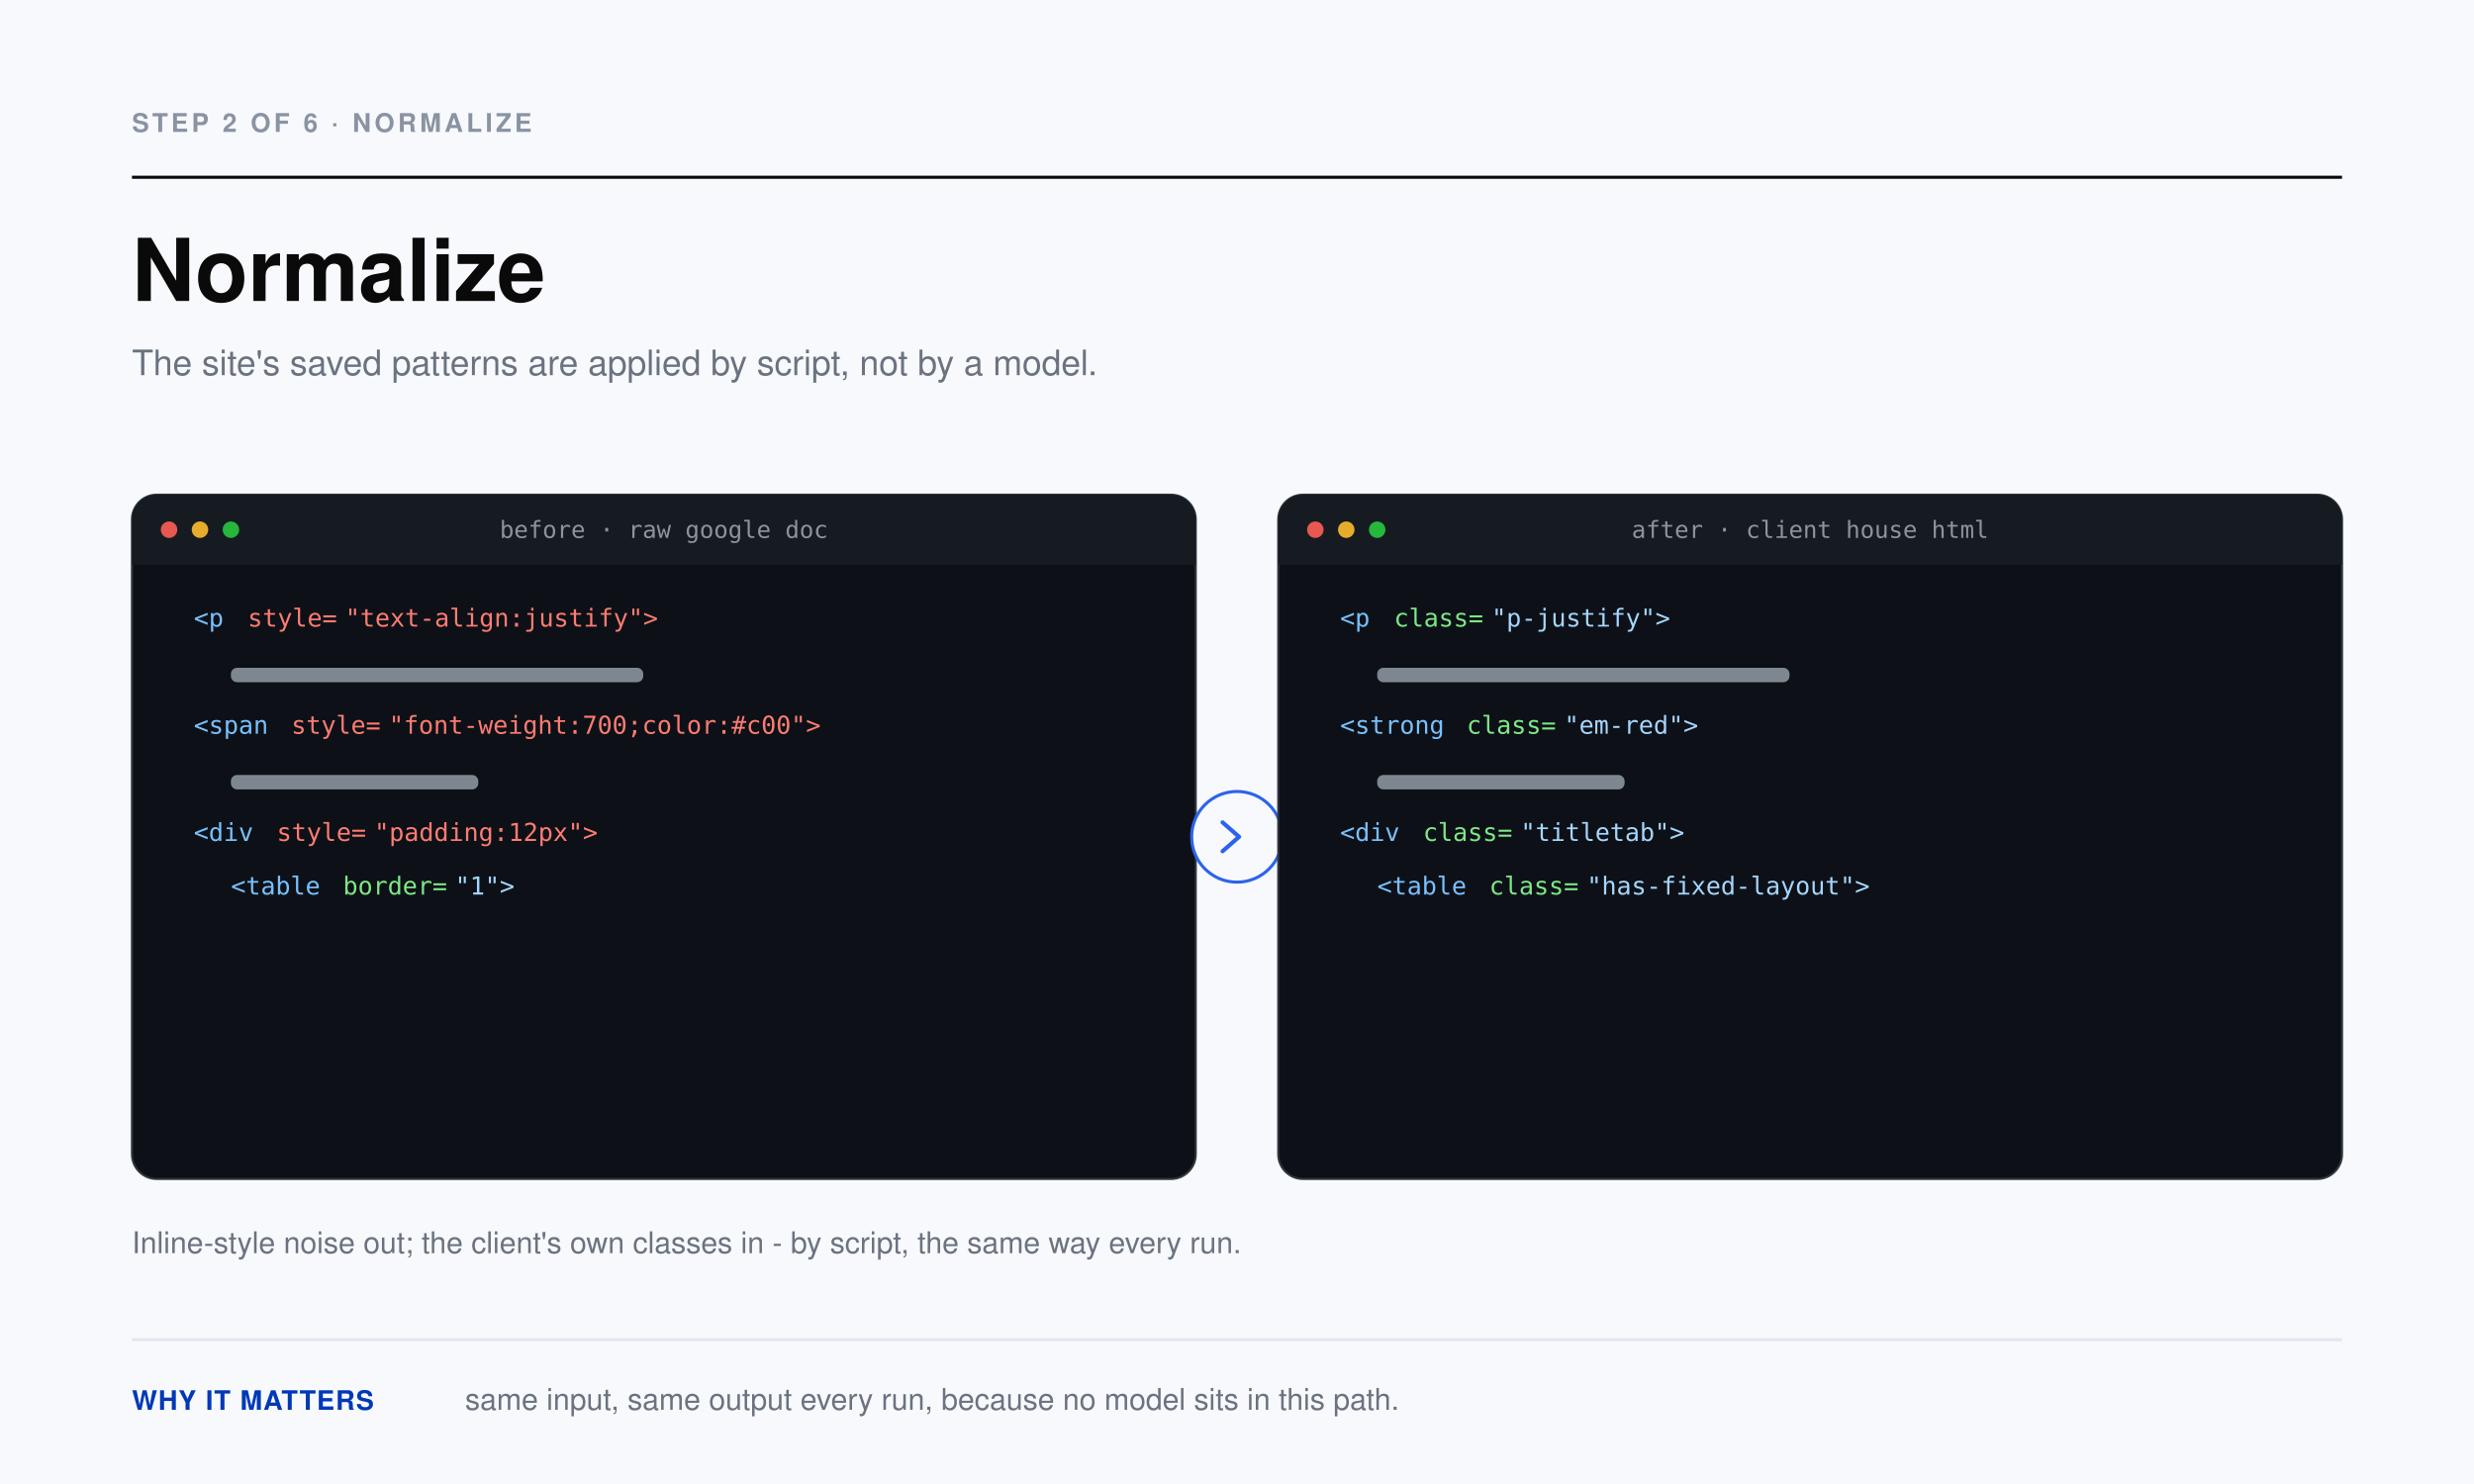
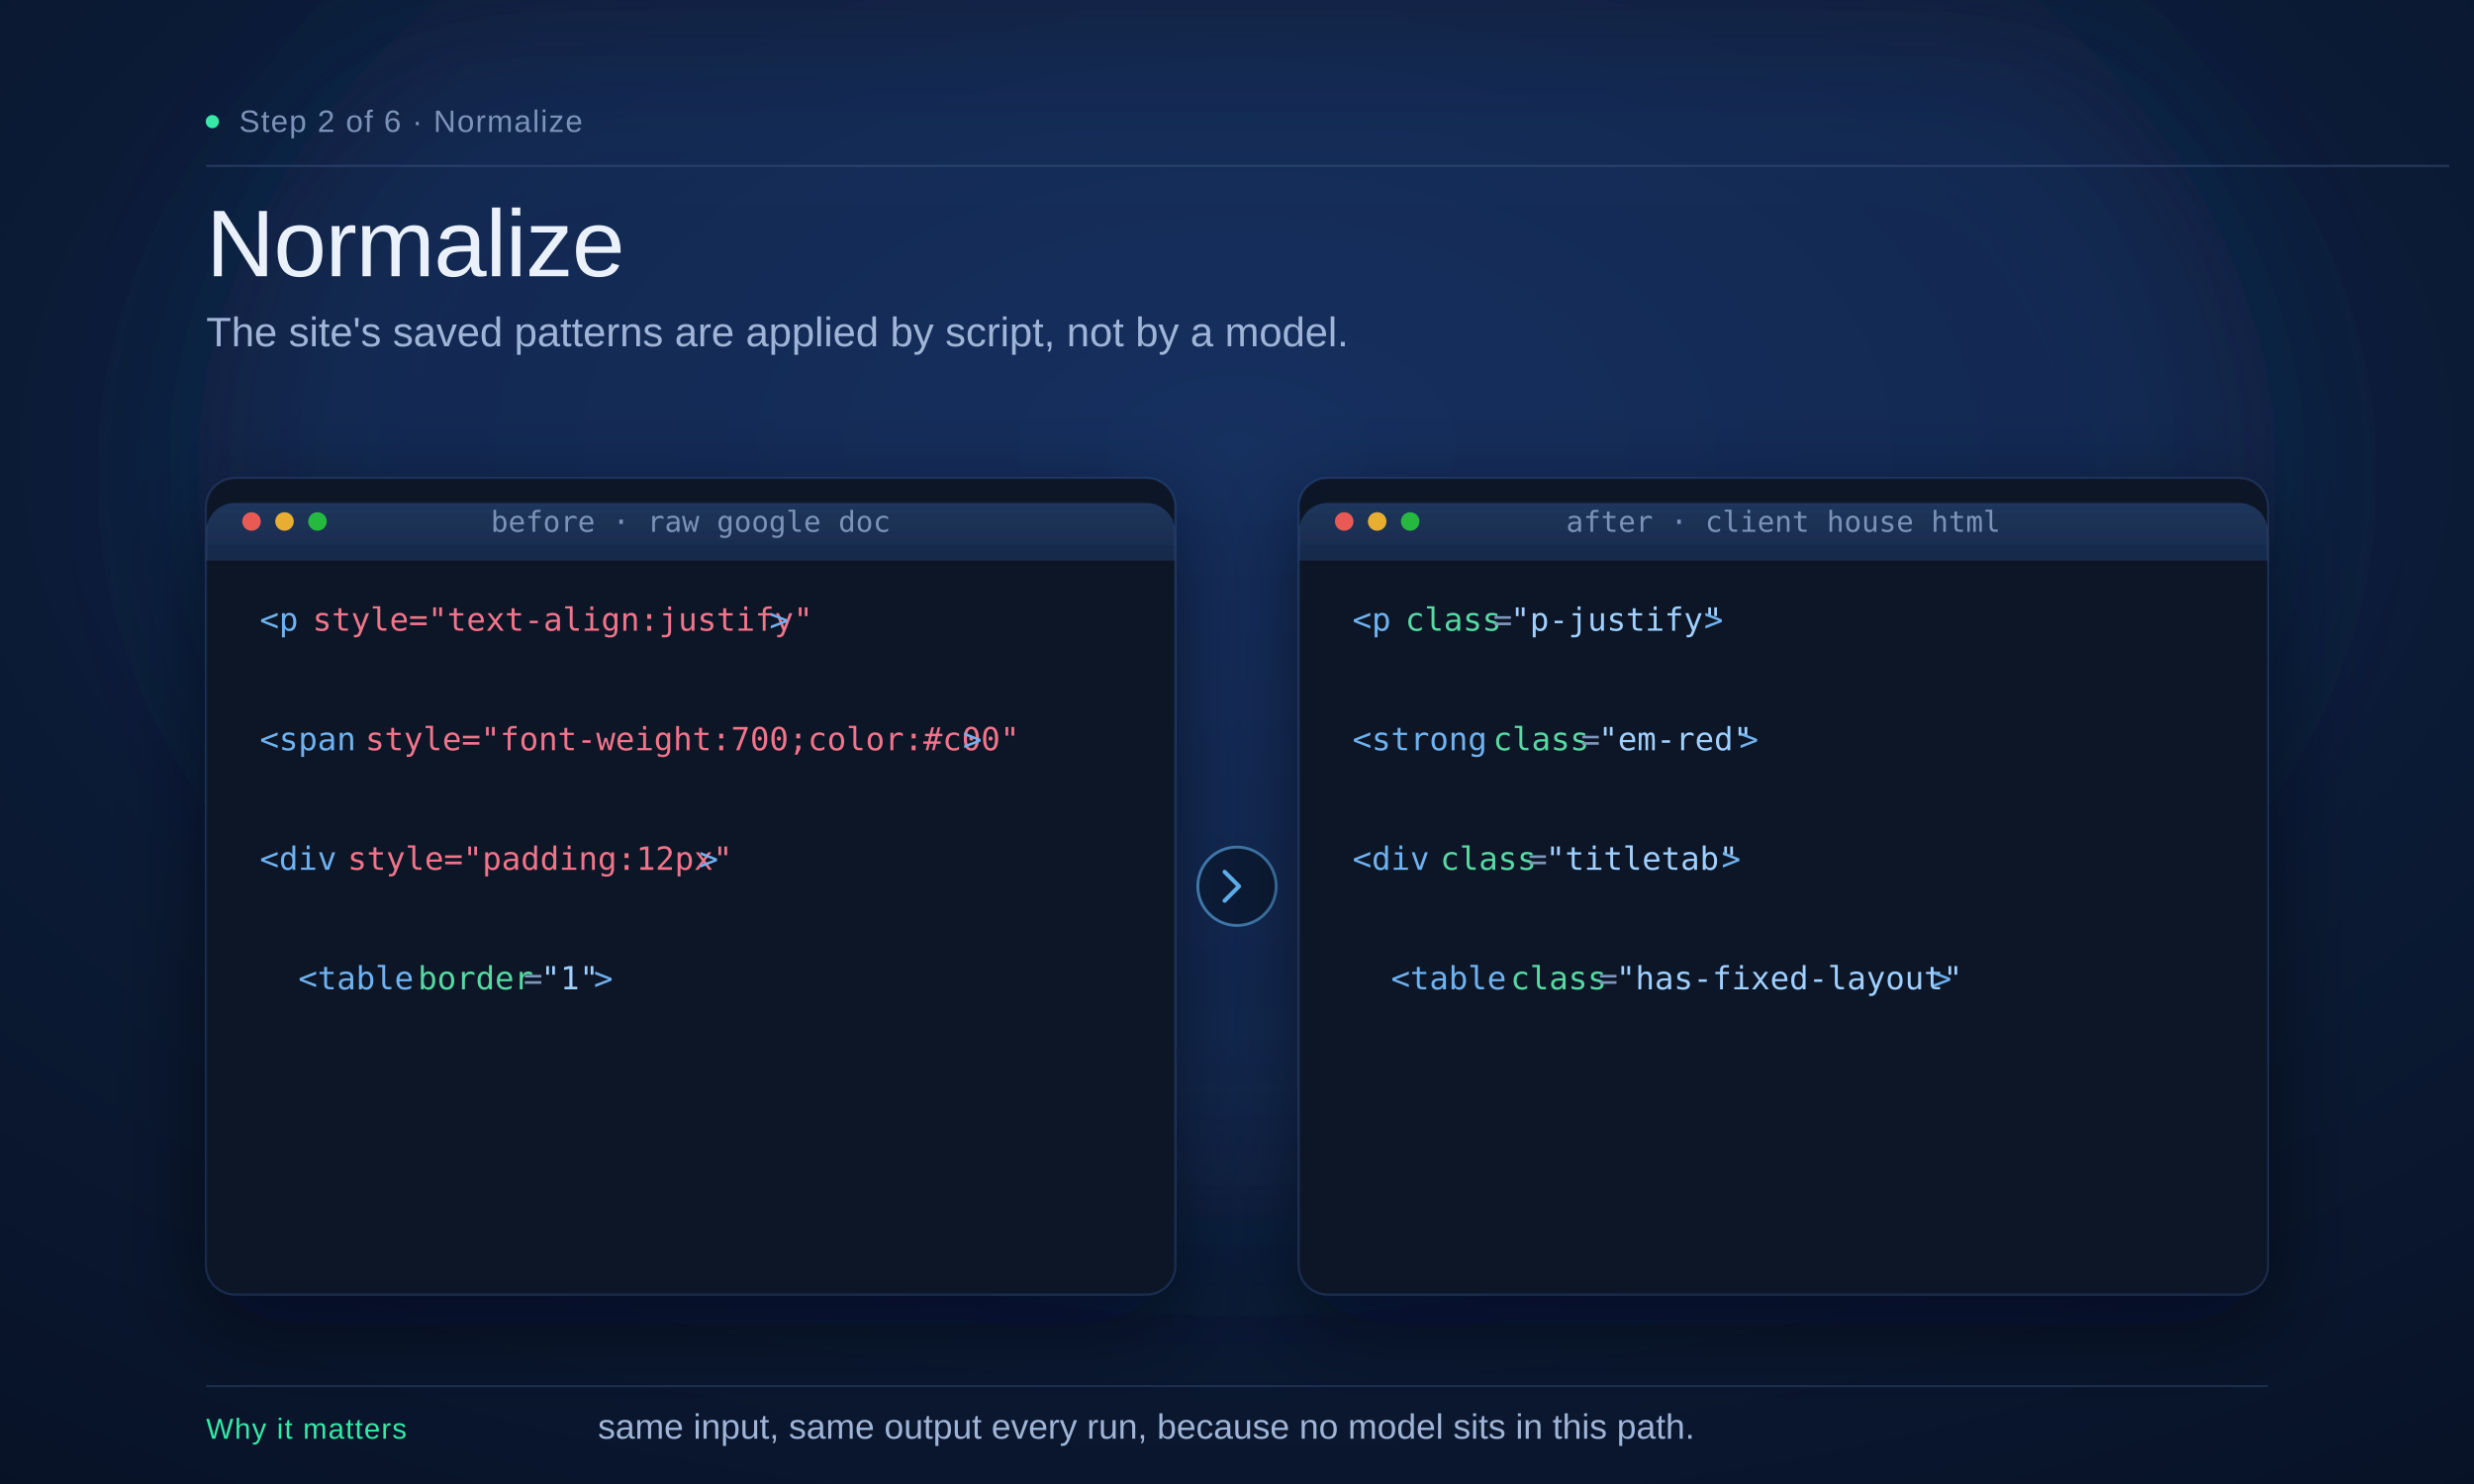
- <svg xmlns="http://www.w3.org/2000/svg" viewBox="0 0 1200 720" role="img" aria-label="Normalize" font-family="Helvetica Neue, Helvetica, Arial, sans-serif">
-   <rect width="1200" height="720" fill="#F7F9FC" />
-   <text x="64" y="64" font-size="12.5" font-weight="700" fill="#8A93A3" letter-spacing="1.6">STEP 2 OF 6  ·  NORMALIZE</text>
-   <line x1="64" y1="86" x2="1136" y2="86" stroke="#0A0A0A" stroke-width="1.5" />
-   <text x="64" y="146" font-size="42" font-weight="800" fill="#0A0A0A">Normalize</text>
-   <text x="64" y="182" font-size="17" font-weight="400" fill="#6B7280">The site's saved patterns are applied by script, not by a model.</text>
-   <rect x="64" y="240" width="516" height="332" rx="12" fill="#0D1117" stroke="#30363D" stroke-width="1" />
-   <path d="M64 274 v-22 a12 12 0 0 1 12 -12 h492 a12 12 0 0 1 12 12 v22 Z" fill="#161B22" />
-   <circle cx="82" cy="257" r="4" fill="#FF5F56" fill-opacity="0.9" />
-   <circle cx="97" cy="257" r="4" fill="#FEBC2E" fill-opacity="0.9" />
-   <circle cx="112" cy="257" r="4" fill="#28C840" fill-opacity="0.9" />
-   <text x="322.0" y="261" font-size="11.5" font-weight="400" fill="#8B949E" text-anchor="middle" font-family="ui-monospace, Consolas, monospace">before · raw google doc</text>
-   <text x="80" y="304" font-size="0" font-weight="400" fill="#3D4149" />
-   <text x="94" y="304" font-size="12" font-weight="400" fill="#79C0FF" font-family="ui-monospace, Consolas, monospace">&lt;p </text>
-   <text x="120.15" y="304" font-size="12" font-weight="400" fill="#FF7B72" font-family="ui-monospace, Consolas, monospace">style=</text>
-   <text x="167.45" y="304" font-size="12" font-weight="400" fill="#FF7B72" font-family="ui-monospace, Consolas, monospace">"text-align:justify"&gt;</text>
-   <text x="80" y="330" font-size="0" font-weight="400" fill="#3D4149" />
-   <rect x="112" y="324" width="200" height="7" rx="3" fill="#8B949E" fill-opacity="0.9" />
-   <text x="80" y="356" font-size="0" font-weight="400" fill="#3D4149" />
-   <text x="94" y="356" font-size="12" font-weight="400" fill="#79C0FF" font-family="ui-monospace, Consolas, monospace">&lt;span </text>
-   <text x="141.3" y="356" font-size="12" font-weight="400" fill="#FF7B72" font-family="ui-monospace, Consolas, monospace">style=</text>
-   <text x="188.6" y="356" font-size="12" font-weight="400" fill="#FF7B72" font-family="ui-monospace, Consolas, monospace">"font-weight:700;color:#c00"&gt;</text>
-   <text x="80" y="382" font-size="0" font-weight="400" fill="#3D4149" />
-   <rect x="112" y="376" width="120" height="7" rx="3" fill="#8B949E" fill-opacity="0.9" />
-   <text x="80" y="408" font-size="0" font-weight="400" fill="#3D4149" />
-   <text x="94" y="408" font-size="12" font-weight="400" fill="#79C0FF" font-family="ui-monospace, Consolas, monospace">&lt;div </text>
-   <text x="134.25" y="408" font-size="12" font-weight="400" fill="#FF7B72" font-family="ui-monospace, Consolas, monospace">style=</text>
-   <text x="181.55" y="408" font-size="12" font-weight="400" fill="#FF7B72" font-family="ui-monospace, Consolas, monospace">"padding:12px"&gt;</text>
-   <text x="80" y="434" font-size="0" font-weight="400" fill="#3D4149" />
-   <text x="112" y="434" font-size="12" font-weight="400" fill="#79C0FF" font-family="ui-monospace, Consolas, monospace">&lt;table </text>
-   <text x="166.35" y="434" font-size="12" font-weight="400" fill="#7EE787" font-family="ui-monospace, Consolas, monospace">border=</text>
-   <text x="220.7" y="434" font-size="12" font-weight="400" fill="#A5D6FF" font-family="ui-monospace, Consolas, monospace">"1"&gt;</text>
-   <circle cx="600" cy="406" r="22" fill="#F7F9FC" stroke="#2C63EC" stroke-width="1.5" />
-   <path d="M593 399 l8 7 l-8 7" fill="none" stroke="#2C63EC" stroke-width="2" stroke-linecap="round" stroke-linejoin="round" />
-   <rect x="620" y="240" width="516" height="332" rx="12" fill="#0D1117" stroke="#30363D" stroke-width="1" />
-   <path d="M620 274 v-22 a12 12 0 0 1 12 -12 h492 a12 12 0 0 1 12 12 v22 Z" fill="#161B22" />
-   <circle cx="638" cy="257" r="4" fill="#FF5F56" fill-opacity="0.9" />
-   <circle cx="653" cy="257" r="4" fill="#FEBC2E" fill-opacity="0.9" />
-   <circle cx="668" cy="257" r="4" fill="#28C840" fill-opacity="0.9" />
-   <text x="878.0" y="261" font-size="11.5" font-weight="400" fill="#8B949E" text-anchor="middle" font-family="ui-monospace, Consolas, monospace">after · client house html</text>
-   <text x="636" y="304" font-size="0" font-weight="400" fill="#3D4149" />
-   <text x="650" y="304" font-size="12" font-weight="400" fill="#79C0FF" font-family="ui-monospace, Consolas, monospace">&lt;p </text>
-   <text x="676.15" y="304" font-size="12" font-weight="400" fill="#7EE787" font-family="ui-monospace, Consolas, monospace">class=</text>
-   <text x="723.45" y="304" font-size="12" font-weight="400" fill="#A5D6FF" font-family="ui-monospace, Consolas, monospace">"p-justify"&gt;</text>
-   <text x="636" y="330" font-size="0" font-weight="400" fill="#3D4149" />
-   <rect x="668" y="324" width="200" height="7" rx="3" fill="#8B949E" fill-opacity="0.9" />
-   <text x="636" y="356" font-size="0" font-weight="400" fill="#3D4149" />
-   <text x="650" y="356" font-size="12" font-weight="400" fill="#79C0FF" font-family="ui-monospace, Consolas, monospace">&lt;strong </text>
-   <text x="711.4" y="356" font-size="12" font-weight="400" fill="#7EE787" font-family="ui-monospace, Consolas, monospace">class=</text>
-   <text x="758.7" y="356" font-size="12" font-weight="400" fill="#A5D6FF" font-family="ui-monospace, Consolas, monospace">"em-red"&gt;</text>
-   <text x="636" y="382" font-size="0" font-weight="400" fill="#3D4149" />
-   <rect x="668" y="376" width="120" height="7" rx="3" fill="#8B949E" fill-opacity="0.9" />
-   <text x="636" y="408" font-size="0" font-weight="400" fill="#3D4149" />
-   <text x="650" y="408" font-size="12" font-weight="400" fill="#79C0FF" font-family="ui-monospace, Consolas, monospace">&lt;div </text>
-   <text x="690.25" y="408" font-size="12" font-weight="400" fill="#7EE787" font-family="ui-monospace, Consolas, monospace">class=</text>
-   <text x="737.55" y="408" font-size="12" font-weight="400" fill="#A5D6FF" font-family="ui-monospace, Consolas, monospace">"titletab"&gt;</text>
-   <text x="636" y="434" font-size="0" font-weight="400" fill="#3D4149" />
-   <text x="668" y="434" font-size="12" font-weight="400" fill="#79C0FF" font-family="ui-monospace, Consolas, monospace">&lt;table </text>
-   <text x="722.35" y="434" font-size="12" font-weight="400" fill="#7EE787" font-family="ui-monospace, Consolas, monospace">class=</text>
-   <text x="769.65" y="434" font-size="12" font-weight="400" fill="#A5D6FF" font-family="ui-monospace, Consolas, monospace">"has-fixed-layout"&gt;</text>
-   <text x="64" y="608" font-size="14.5" font-weight="400" fill="#6B7280">Inline-style noise out; the client's own classes in - by script, the same way every run.</text>
-   <line x1="64" y1="650" x2="1136" y2="650" stroke="#E1E7F0" stroke-width="1.5" />
-   <text x="64" y="684" font-size="13" font-weight="800" fill="#0038B8" letter-spacing="0.5">WHY IT MATTERS</text>
-   <text x="225.6" y="684" font-size="14.5" font-weight="400" fill="#6B7280">same input, same output every run, because no model sits in this path.</text>
+ <svg xmlns="http://www.w3.org/2000/svg" viewBox="0 0 1200 720" font-family="Segoe UI, Helvetica Neue, Arial, sans-serif">
+   <defs>
+     <radialGradient id="fbg" cx="0.5" cy="0.30" r="1.05">
+       <stop offset="0" stop-color="#12294F" />
+       <stop offset="0.5" stop-color="#0B1A34" />
+       <stop offset="1" stop-color="#060E20" />
+     </radialGradient>
+     <linearGradient id="panel" x1="0" y1="0" x2="0.3" y2="1">
+       <stop offset="0" stop-color="#132848" stop-opacity="0.9" />
+       <stop offset="1" stop-color="#0C1B34" stop-opacity="0.9" />
+     </linearGradient>
+     <linearGradient id="ptop" x1="0" y1="0" x2="0" y2="1">
+       <stop offset="0" stop-color="#FFFFFF" stop-opacity="0.06" />
+       <stop offset="1" stop-color="#FFFFFF" stop-opacity="0" />
+     </linearGradient>
+     <linearGradient id="edtop" x1="0" y1="0" x2="0" y2="1">
+       <stop offset="0" stop-color="#20365C" />
+       <stop offset="1" stop-color="#16294A" />
+     </linearGradient>
+     <linearGradient id="grn" x1="0" y1="0" x2="1" y2="1">
+       <stop offset="0" stop-color="#2AC6F0" />
+       <stop offset="0.55" stop-color="#2E8FEE" />
+       <stop offset="1" stop-color="#35EAA6" />
+     </linearGradient>
+     <filter id="psh" x="-30%" y="-30%" width="160%" height="180%">
+       <feDropShadow dx="0" dy="14" stdDeviation="22" flood-color="#03060F" flood-opacity="0.5" />
+     </filter>
+     <filter id="fsoft" x="-70%" y="-70%" width="240%" height="240%">
+       <feGaussianBlur stdDeviation="46" />
+     </filter>
+     <filter id="fglow" x="-80%" y="-80%" width="260%" height="260%">
+       <feGaussianBlur stdDeviation="5" />
+     </filter>
+   </defs>
+   <rect width="1200" height="720" fill="url(#fbg)" />
+   <ellipse cx="600.0" cy="230.4" rx="504.0" ry="360.0" fill="#1B4488" fill-opacity="0.28" filter="url(#fsoft)" />
+   <circle cx="103" cy="59" r="3.2" fill="#35EAA6" />
+   <text x="116.0" y="64.0" font-size="15" font-weight="400" fill="#7C93B8" fill-opacity="1.0" letter-spacing="0.6" font-family="Segoe UI, Helvetica Neue, Arial, sans-serif">Step 2 of 6 · Normalize</text>
+   <rect x="100" y="80" width="1088" height="1" fill="#3A527E" fill-opacity="0.55" />
+   <text x="100.0" y="134.0" font-size="46" font-weight="300" fill="#EAF1FB" fill-opacity="1.0" letter-spacing="-0.5" font-family="Segoe UI, Helvetica Neue, Arial, sans-serif">Normalize</text>
+   <text x="100.0" y="168.0" font-size="20" font-weight="400" fill="#9FB4D6" fill-opacity="1.0" font-family="Segoe UI, Helvetica Neue, Arial, sans-serif">The site's saved patterns are applied by script, not by a model.</text>
+   <g filter="url(#psh)">
+     <rect x="100" y="232" width="470" height="396" rx="14" fill="#0A1326" />
+     <path d="M100 272 v-14 a14 14 0 0 1 14 -14 h442 a14 14 0 0 1 14 14 v14 Z" fill="url(#edtop)" />
+     <rect x="100" y="232" width="470" height="396" rx="14" fill="none" stroke="#4E74B4" stroke-opacity="0.22" stroke-width="1.1" />
+     <circle cx="122" cy="253" r="4.5" fill="#FF5F56" fill-opacity="0.9" />
+     <circle cx="138" cy="253" r="4.5" fill="#FEBC2E" fill-opacity="0.9" />
+     <circle cx="154" cy="253" r="4.5" fill="#28C840" fill-opacity="0.9" />
+     <text x="335.0" y="258.0" font-size="14" font-weight="400" fill="#7C93B8" fill-opacity="1.0" text-anchor="middle" font-family="Consolas, ui-monospace, Menlo, monospace">before · raw google doc</text>
+   </g>
+   <text x="126.0" y="306.0" font-size="15.5" fill="#6FB2F0" font-family="Consolas, ui-monospace, Menlo, monospace" xml:space="preserve">&lt;p </text>
+   <text x="151.6" y="306.0" font-size="15.5" fill="#F2748A" font-family="Consolas, ui-monospace, Menlo, monospace" xml:space="preserve">style="text-align:justify"</text>
+   <text x="373.2" y="306.0" font-size="15.5" fill="#6FB2F0" font-family="Consolas, ui-monospace, Menlo, monospace" xml:space="preserve">&gt;</text>
+   <text x="126.0" y="364.0" font-size="15.5" fill="#6FB2F0" font-family="Consolas, ui-monospace, Menlo, monospace" xml:space="preserve">&lt;span </text>
+   <text x="177.2" y="364.0" font-size="15.5" fill="#F2748A" font-family="Consolas, ui-monospace, Menlo, monospace" xml:space="preserve">style="font-weight:700;color:#c00"</text>
+   <text x="467.0" y="364.0" font-size="15.5" fill="#6FB2F0" font-family="Consolas, ui-monospace, Menlo, monospace" xml:space="preserve">&gt;</text>
+   <text x="126.0" y="422.0" font-size="15.5" fill="#6FB2F0" font-family="Consolas, ui-monospace, Menlo, monospace" xml:space="preserve">&lt;div </text>
+   <text x="168.6" y="422.0" font-size="15.5" fill="#F2748A" font-family="Consolas, ui-monospace, Menlo, monospace" xml:space="preserve">style="padding:12px"</text>
+   <text x="339.1" y="422.0" font-size="15.5" fill="#6FB2F0" font-family="Consolas, ui-monospace, Menlo, monospace" xml:space="preserve">&gt;</text>
+   <text x="126.0" y="480.0" font-size="15.5" fill="#6FB2F0" font-family="Consolas, ui-monospace, Menlo, monospace" xml:space="preserve">  &lt;table </text>
+   <text x="202.7" y="480.0" font-size="15.5" fill="#57D9A3" font-family="Consolas, ui-monospace, Menlo, monospace" xml:space="preserve">border</text>
+   <text x="253.9" y="480.0" font-size="15.5" fill="#7E96BC" font-family="Consolas, ui-monospace, Menlo, monospace" xml:space="preserve">=</text>
+   <text x="262.4" y="480.0" font-size="15.5" fill="#9FD0FF" font-family="Consolas, ui-monospace, Menlo, monospace" xml:space="preserve">"1"</text>
+   <text x="288.0" y="480.0" font-size="15.5" fill="#6FB2F0" font-family="Consolas, ui-monospace, Menlo, monospace" xml:space="preserve">&gt;</text>
+   <circle cx="600" cy="430" r="19" fill="#0C1B36" stroke="#5FB2F0" stroke-opacity="0.6" stroke-width="1.4" />
+   <path d="M594 423 l7 7 l-7 7" fill="none" stroke="#5FB2F0" stroke-width="2" stroke-linecap="round" stroke-linejoin="round" />
+   <g filter="url(#psh)">
+     <rect x="630" y="232" width="470" height="396" rx="14" fill="#0A1326" />
+     <path d="M630 272 v-14 a14 14 0 0 1 14 -14 h442 a14 14 0 0 1 14 14 v14 Z" fill="url(#edtop)" />
+     <rect x="630" y="232" width="470" height="396" rx="14" fill="none" stroke="#4E74B4" stroke-opacity="0.22" stroke-width="1.1" />
+     <circle cx="652" cy="253" r="4.5" fill="#FF5F56" fill-opacity="0.9" />
+     <circle cx="668" cy="253" r="4.5" fill="#FEBC2E" fill-opacity="0.9" />
+     <circle cx="684" cy="253" r="4.5" fill="#28C840" fill-opacity="0.9" />
+     <text x="865.0" y="258.0" font-size="14" font-weight="400" fill="#7C93B8" fill-opacity="1.0" text-anchor="middle" font-family="Consolas, ui-monospace, Menlo, monospace">after · client house html</text>
+   </g>
+   <text x="656.0" y="306.0" font-size="15.5" fill="#6FB2F0" font-family="Consolas, ui-monospace, Menlo, monospace" xml:space="preserve">&lt;p </text>
+   <text x="681.6" y="306.0" font-size="15.5" fill="#57D9A3" font-family="Consolas, ui-monospace, Menlo, monospace" xml:space="preserve">class</text>
+   <text x="724.2" y="306.0" font-size="15.5" fill="#7E96BC" font-family="Consolas, ui-monospace, Menlo, monospace" xml:space="preserve">=</text>
+   <text x="732.7" y="306.0" font-size="15.5" fill="#9FD0FF" font-family="Consolas, ui-monospace, Menlo, monospace" xml:space="preserve">"p-justify"</text>
+   <text x="826.5" y="306.0" font-size="15.5" fill="#6FB2F0" font-family="Consolas, ui-monospace, Menlo, monospace" xml:space="preserve">&gt;</text>
+   <text x="656.0" y="364.0" font-size="15.5" fill="#6FB2F0" font-family="Consolas, ui-monospace, Menlo, monospace" xml:space="preserve">&lt;strong </text>
+   <text x="724.2" y="364.0" font-size="15.5" fill="#57D9A3" font-family="Consolas, ui-monospace, Menlo, monospace" xml:space="preserve">class</text>
+   <text x="766.8" y="364.0" font-size="15.5" fill="#7E96BC" font-family="Consolas, ui-monospace, Menlo, monospace" xml:space="preserve">=</text>
+   <text x="775.4" y="364.0" font-size="15.5" fill="#9FD0FF" font-family="Consolas, ui-monospace, Menlo, monospace" xml:space="preserve">"em-red"</text>
+   <text x="843.6" y="364.0" font-size="15.5" fill="#6FB2F0" font-family="Consolas, ui-monospace, Menlo, monospace" xml:space="preserve">&gt;</text>
+   <text x="656.0" y="422.0" font-size="15.5" fill="#6FB2F0" font-family="Consolas, ui-monospace, Menlo, monospace" xml:space="preserve">&lt;div </text>
+   <text x="698.6" y="422.0" font-size="15.5" fill="#57D9A3" font-family="Consolas, ui-monospace, Menlo, monospace" xml:space="preserve">class</text>
+   <text x="741.2" y="422.0" font-size="15.5" fill="#7E96BC" font-family="Consolas, ui-monospace, Menlo, monospace" xml:space="preserve">=</text>
+   <text x="749.8" y="422.0" font-size="15.5" fill="#9FD0FF" font-family="Consolas, ui-monospace, Menlo, monospace" xml:space="preserve">"titletab"</text>
+   <text x="835.0" y="422.0" font-size="15.5" fill="#6FB2F0" font-family="Consolas, ui-monospace, Menlo, monospace" xml:space="preserve">&gt;</text>
+   <text x="656.0" y="480.0" font-size="15.5" fill="#6FB2F0" font-family="Consolas, ui-monospace, Menlo, monospace" xml:space="preserve">  &lt;table </text>
+   <text x="732.7" y="480.0" font-size="15.5" fill="#57D9A3" font-family="Consolas, ui-monospace, Menlo, monospace" xml:space="preserve">class</text>
+   <text x="775.4" y="480.0" font-size="15.5" fill="#7E96BC" font-family="Consolas, ui-monospace, Menlo, monospace" xml:space="preserve">=</text>
+   <text x="783.9" y="480.0" font-size="15.5" fill="#9FD0FF" font-family="Consolas, ui-monospace, Menlo, monospace" xml:space="preserve">"has-fixed-layout"</text>
+   <text x="937.3" y="480.0" font-size="15.5" fill="#6FB2F0" font-family="Consolas, ui-monospace, Menlo, monospace" xml:space="preserve">&gt;</text>
+   <rect x="100" y="672" width="1000" height="1" fill="#3A527E" fill-opacity="0.4" />
+   <text x="100.0" y="698.0" font-size="14" font-weight="400" fill="#35EAA6" fill-opacity="1.0" letter-spacing="0.6" font-family="Segoe UI, Helvetica Neue, Arial, sans-serif">Why it matters</text>
+   <text x="290.0" y="698.0" font-size="17" font-weight="400" fill="#9FB4D6" fill-opacity="1.0" font-family="Segoe UI, Helvetica Neue, Arial, sans-serif">same input, same output every run, because no model sits in this path.</text>
</svg>
